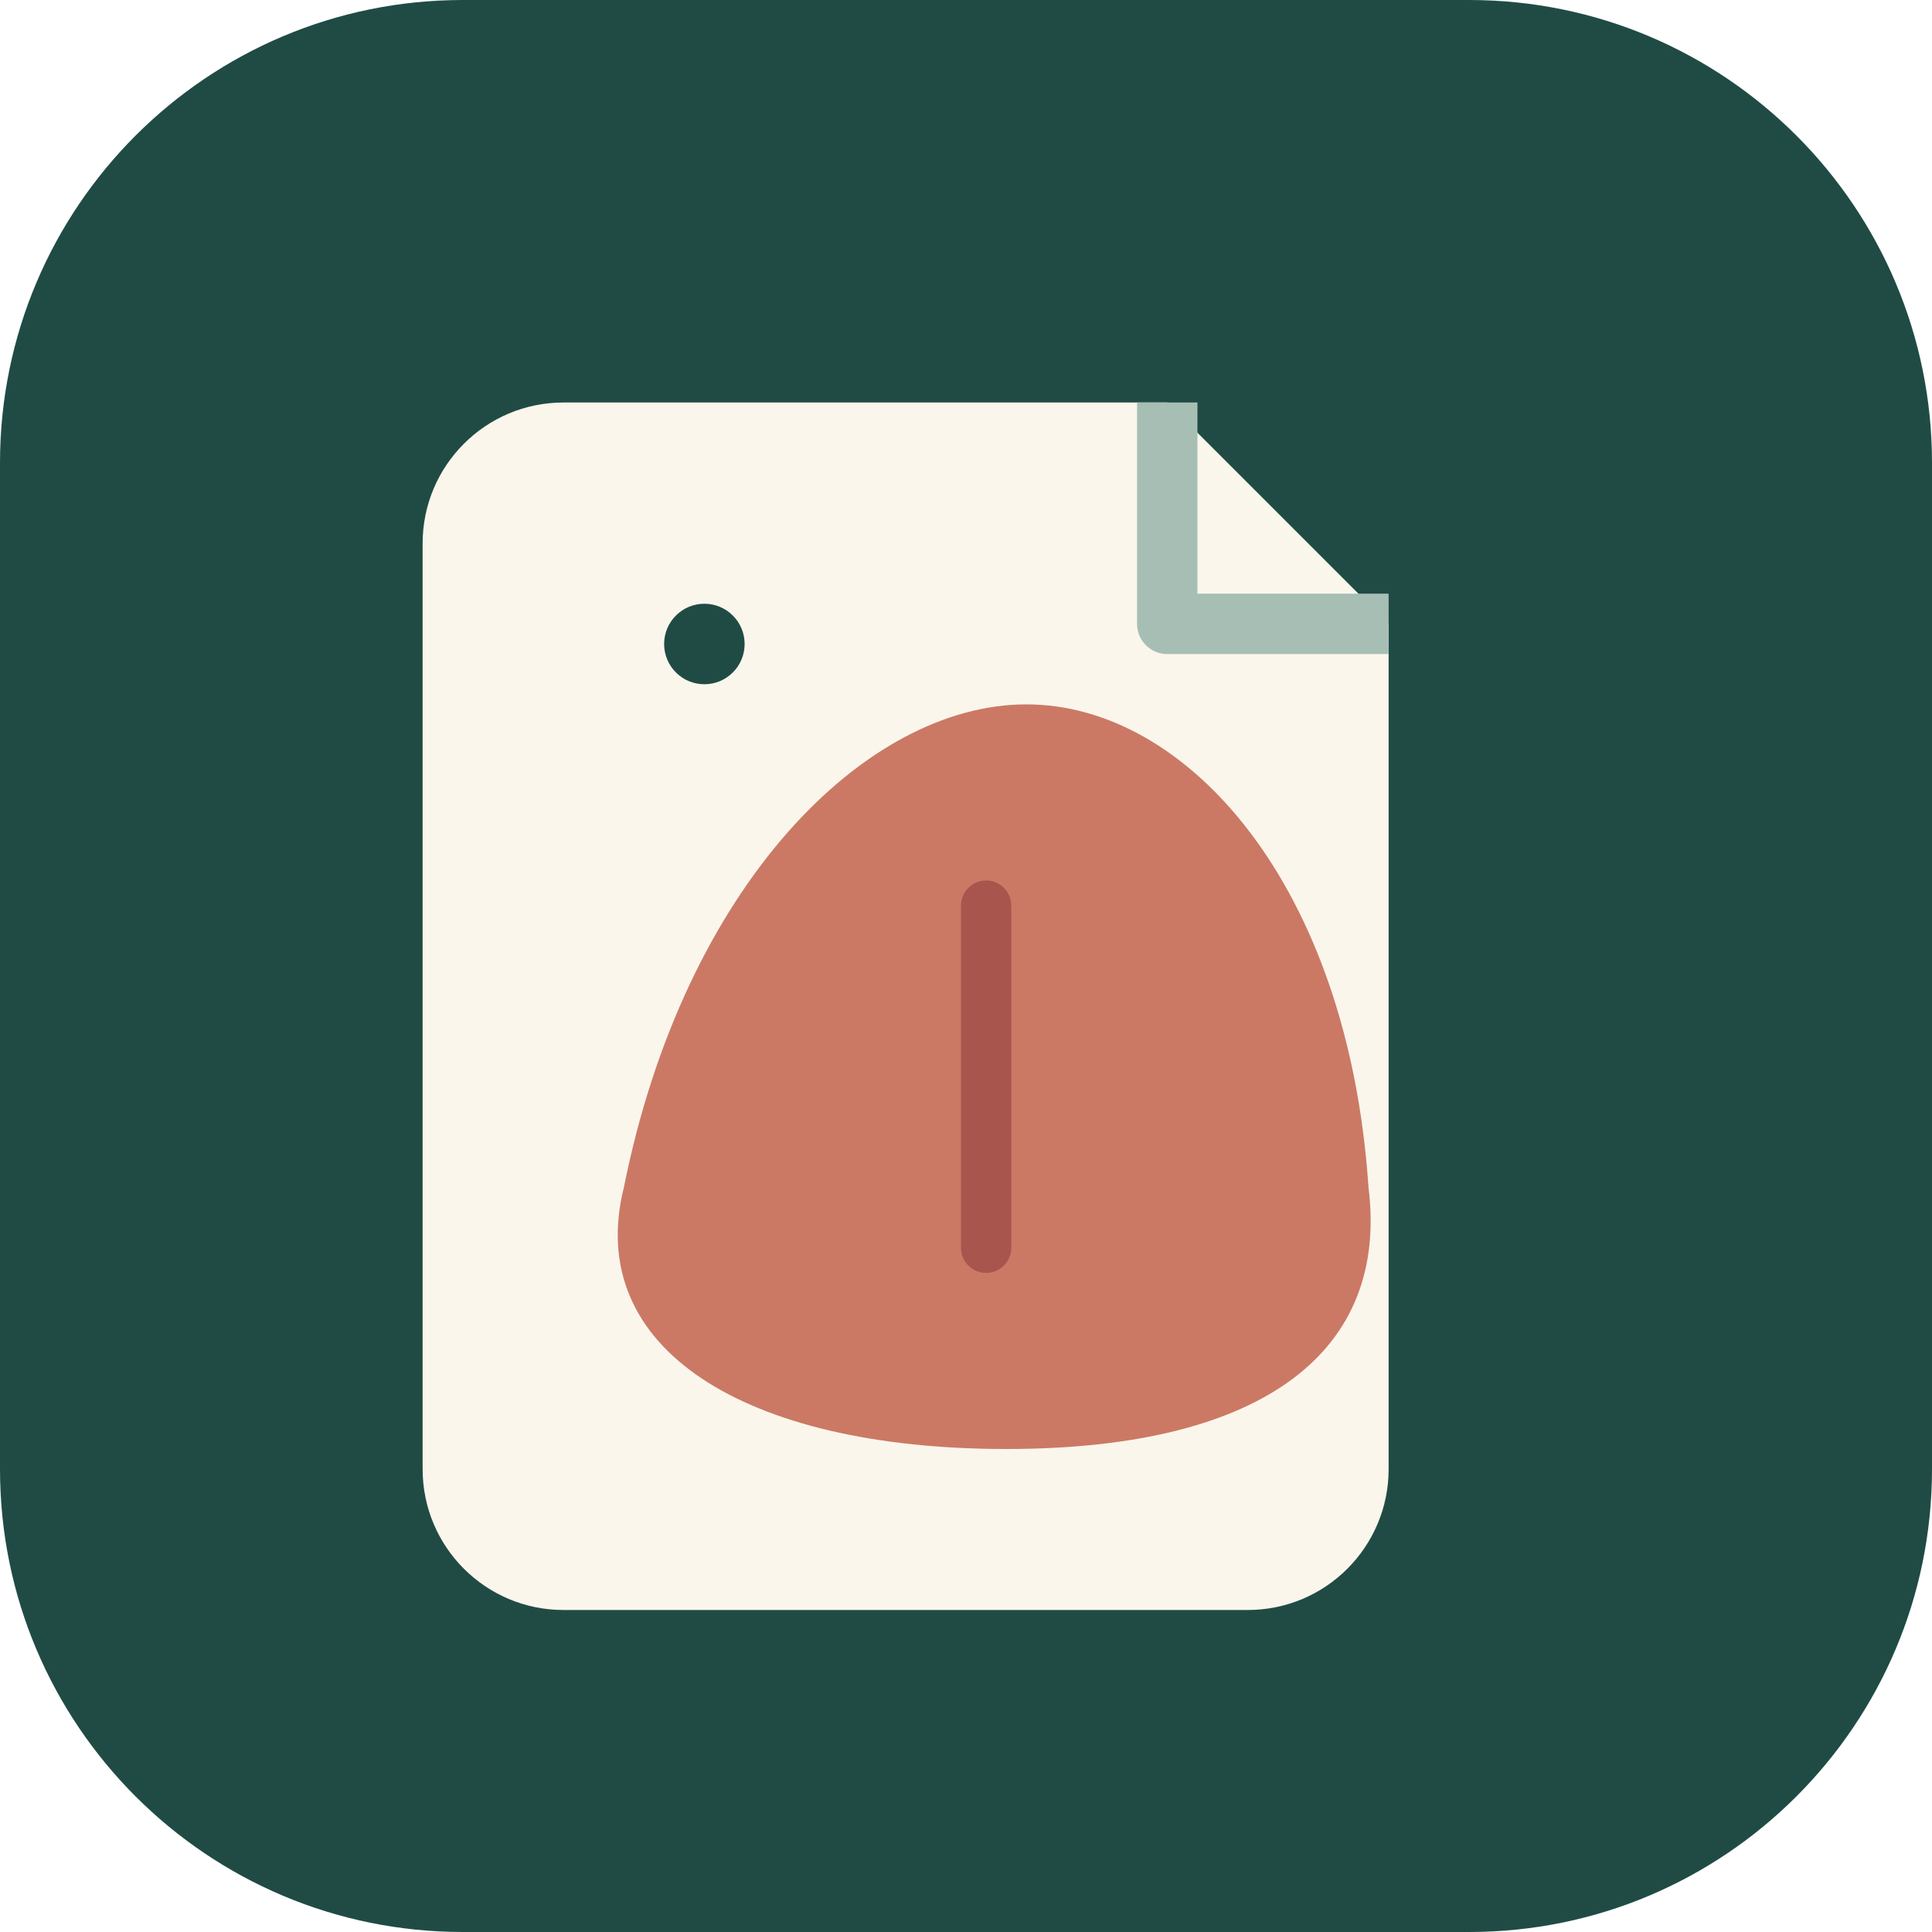
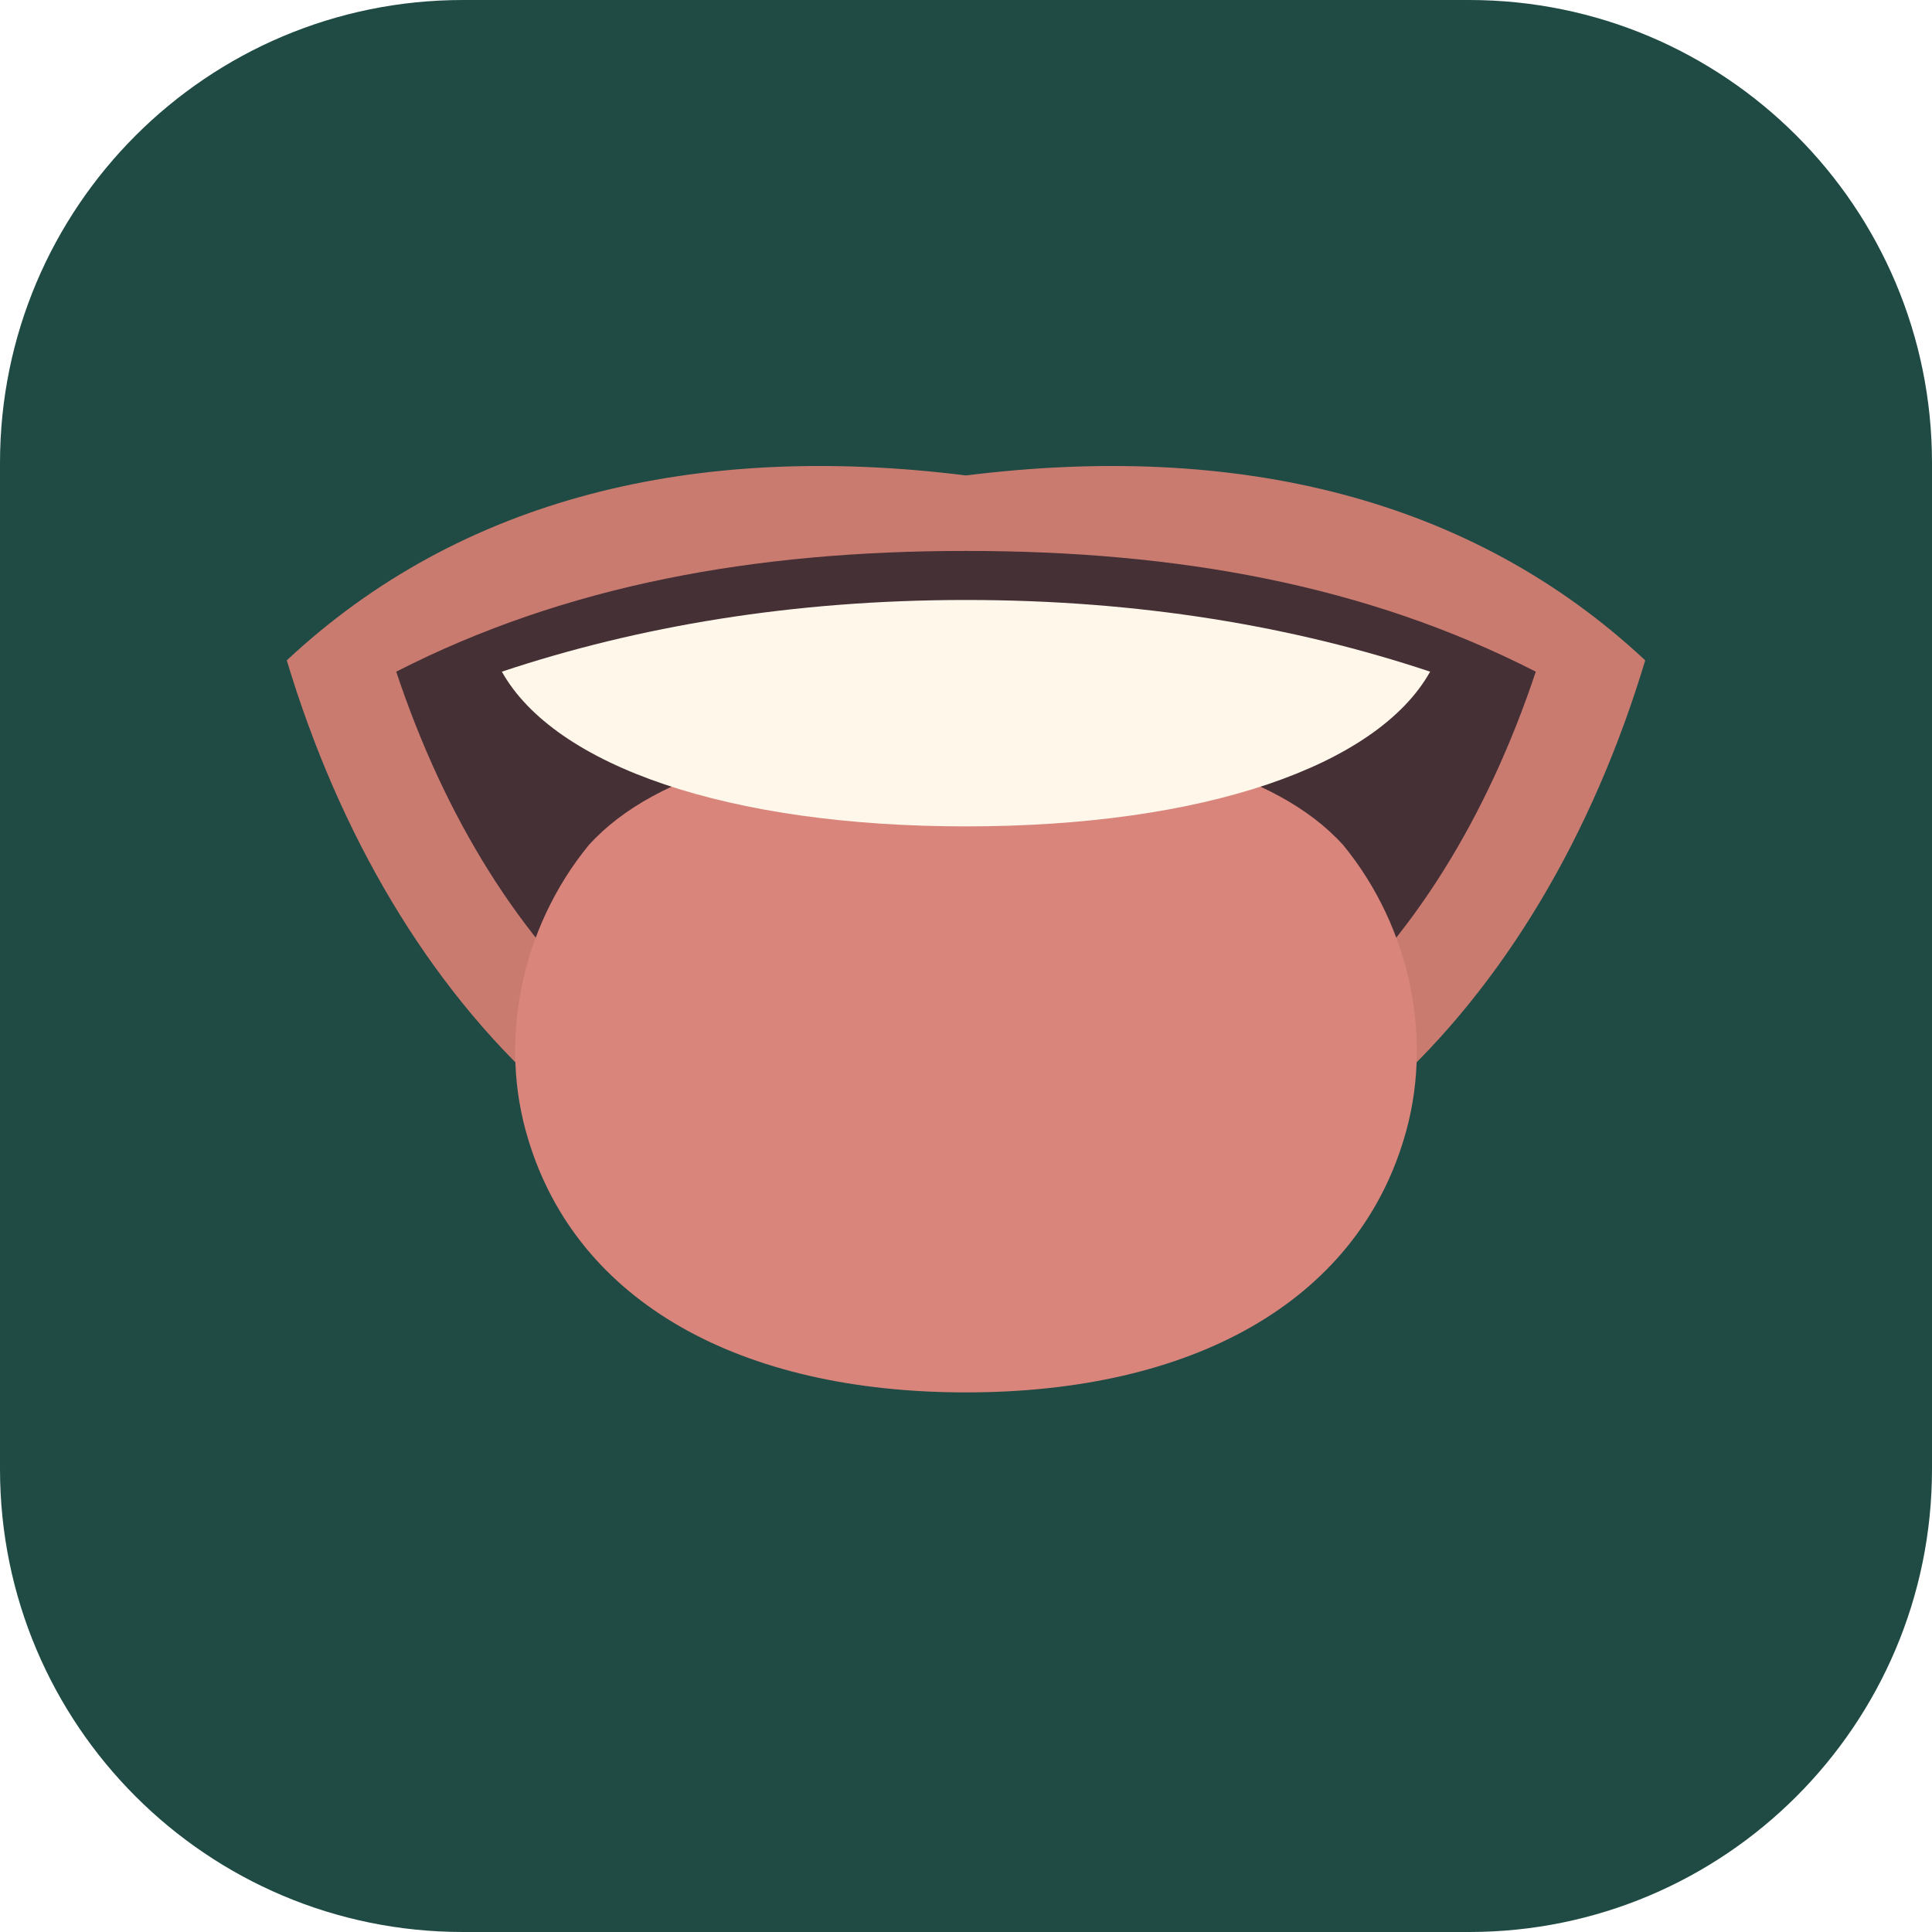
- <svg xmlns="http://www.w3.org/2000/svg" viewBox="0 0 96 96" role="img" aria-labelledby="title">
+ <svg xmlns="http://www.w3.org/2000/svg" viewBox="0 0 96 96" role="img" aria-labelledby="title desc">
  <rect width="96" height="96" rx="23" fill="#204B45" />
-   <path d="M28 20h30l11 11v42a7 7 0 0 1-7 7H28a7 7 0 0 1-7-7V27a7 7 0 0 1 7-7Z" fill="#FAF6EC" />
-   <path d="M58 20v11h11" fill="none" stroke="#A7BEB4" stroke-width="3" stroke-linejoin="round" />
-   <path d="M31 59c3-15 12-24 20-24s16 9 17 24c1 8-5 13-18 13S29 67 31 59Z" fill="#CB7965" />
-   <path d="M49 45v17" fill="none" stroke="#A7554D" stroke-width="2.5" stroke-linecap="round" />
-   <circle cx="35" cy="32" r="2" fill="#204B45" />
+   <g transform="translate(0 -15) scale(.1875)">
+     <path d="M76 255c46-43 108-58 180-49 72-9 134 6 180 49-28 93-94 158-180 158S104 348 76 255Z" fill="#CA7B70" />
+     <path d="M105 258c45-23 95-32 151-32s106 9 151 32c-26 78-80 128-151 128s-125-50-151-128Z" fill="#453036" />
+     <path d="M156 304c18-20 55-29 100-29s82 9 100 29c18 22 24 52 16 78-13 43-56 67-116 67s-103-24-116-67c-8-26-2-56 16-78Z" fill="#D9857C" />
+     <path d="M133 258c36-12 77-19 123-19s87 7 123 19c-14 25-60 41-123 41s-109-16-123-41Z" fill="#FFF8EA" />
+   </g>
</svg>
